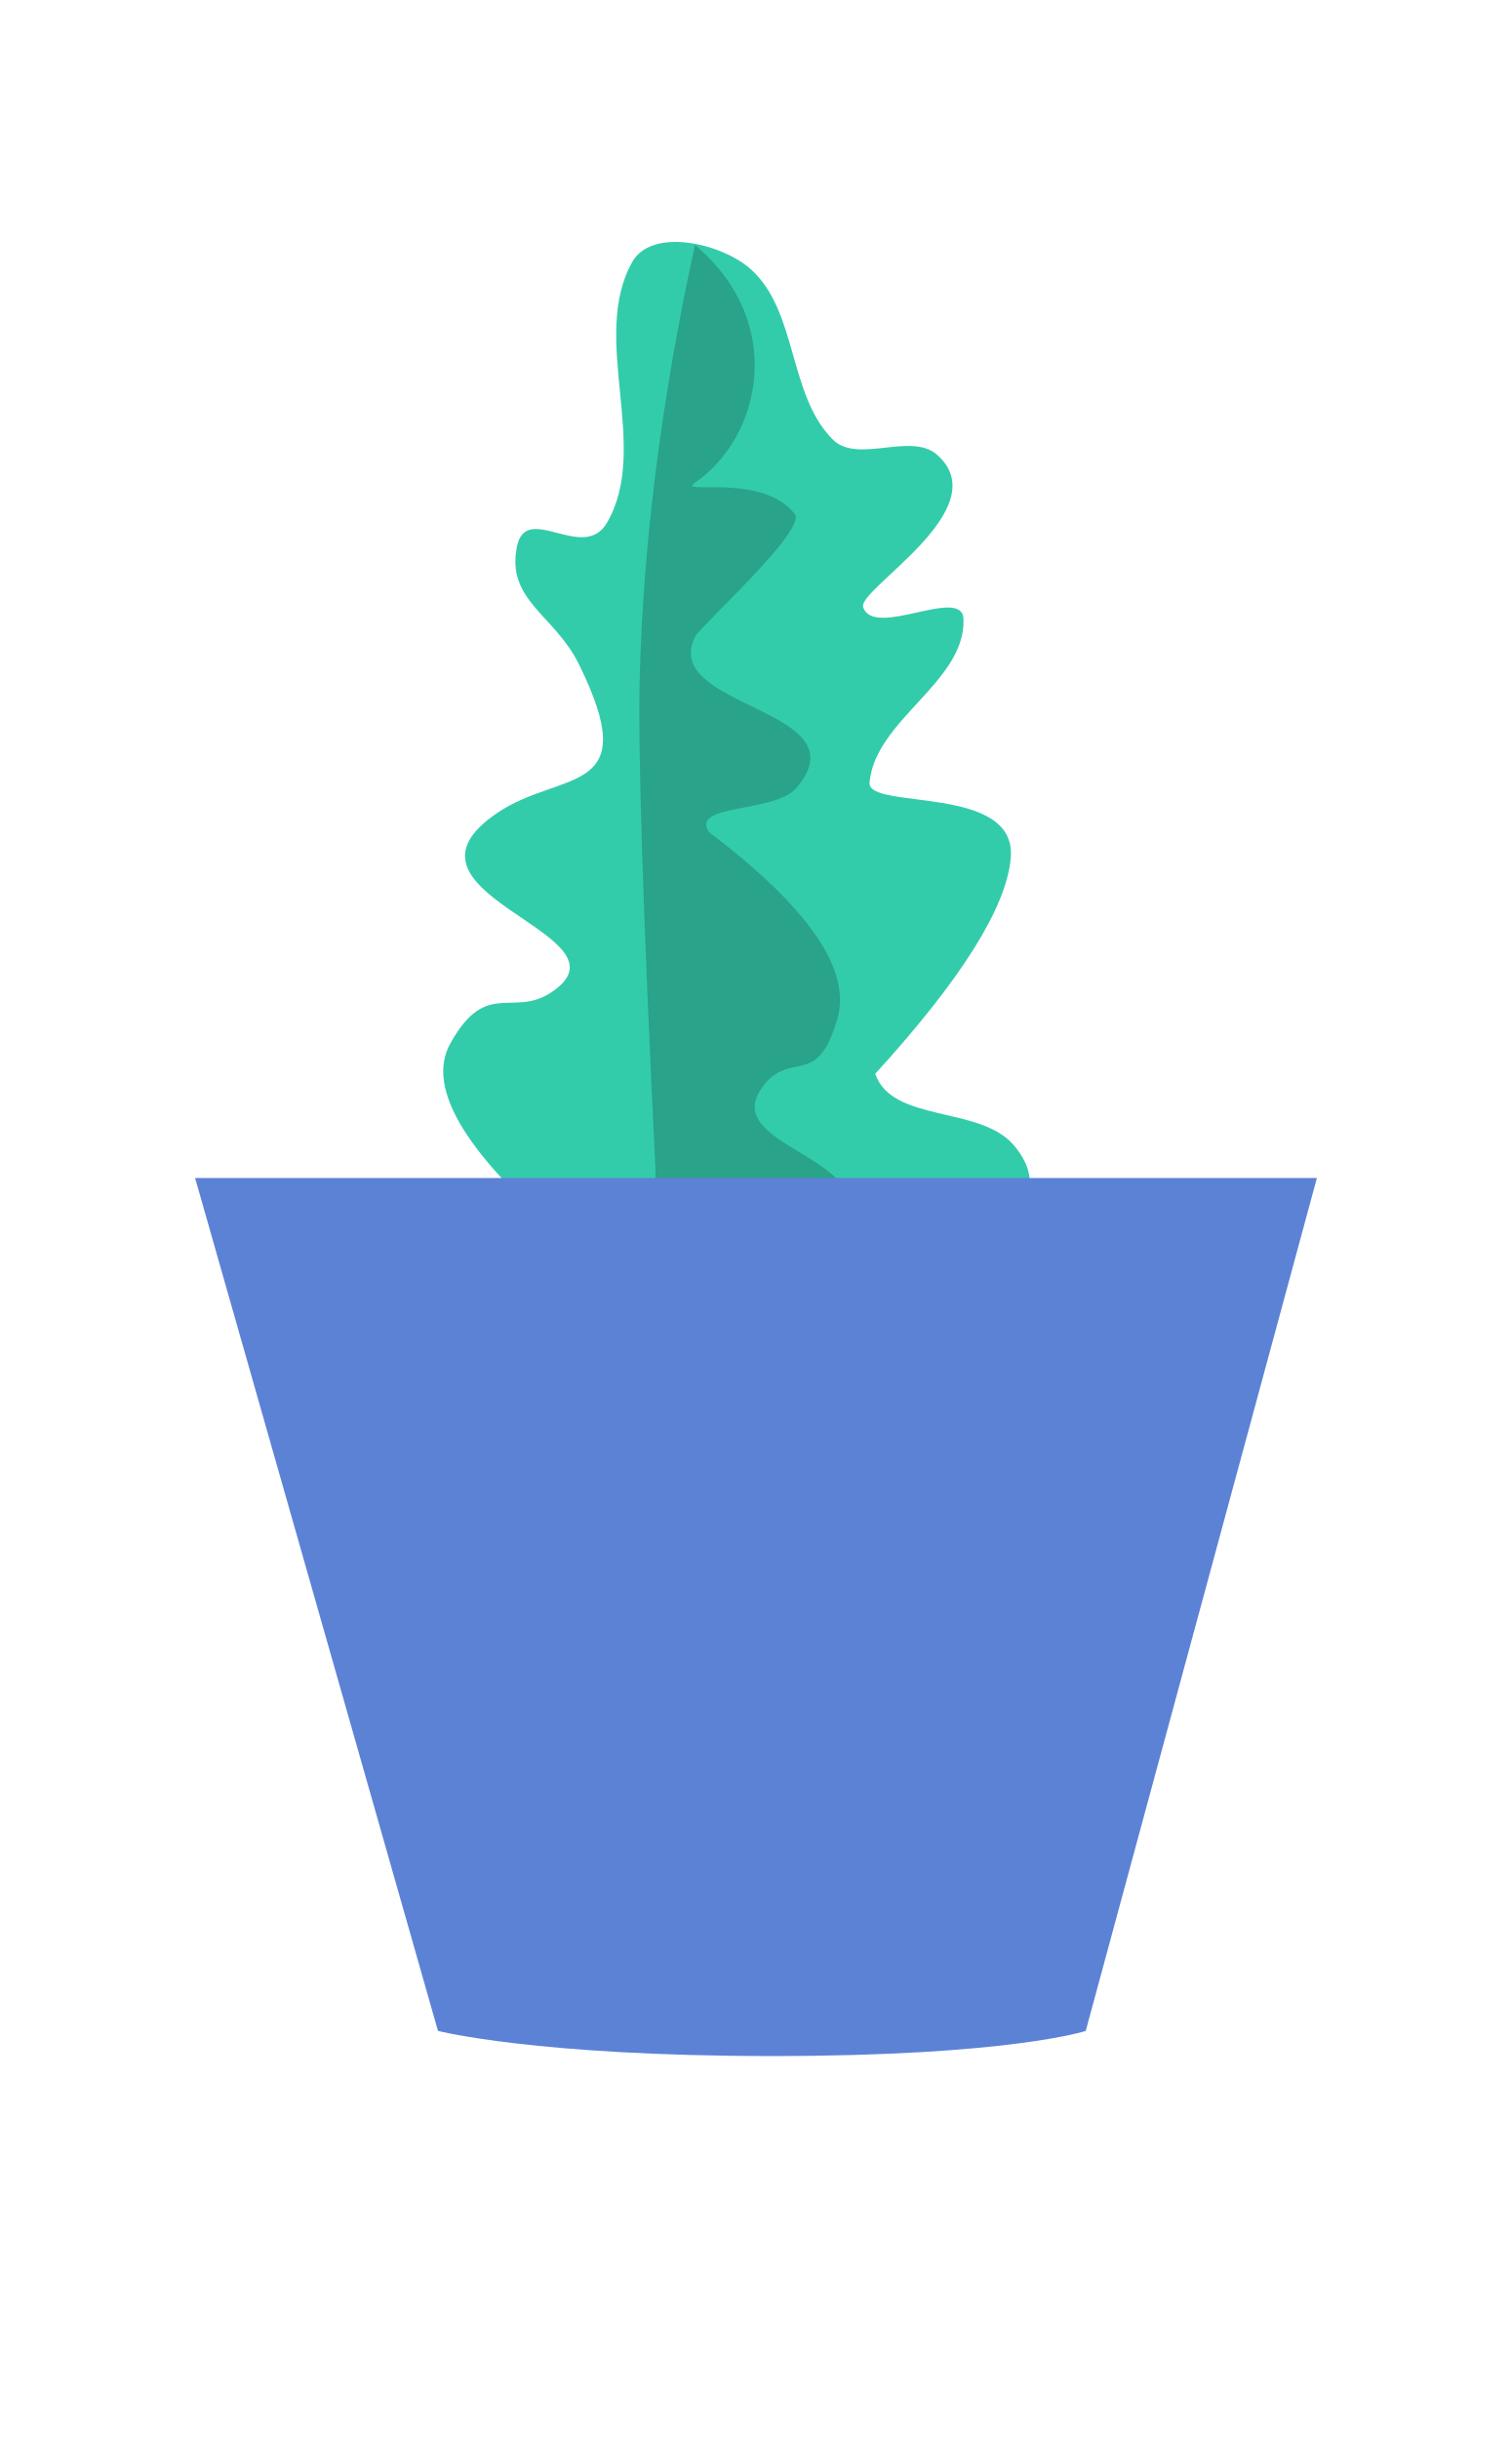
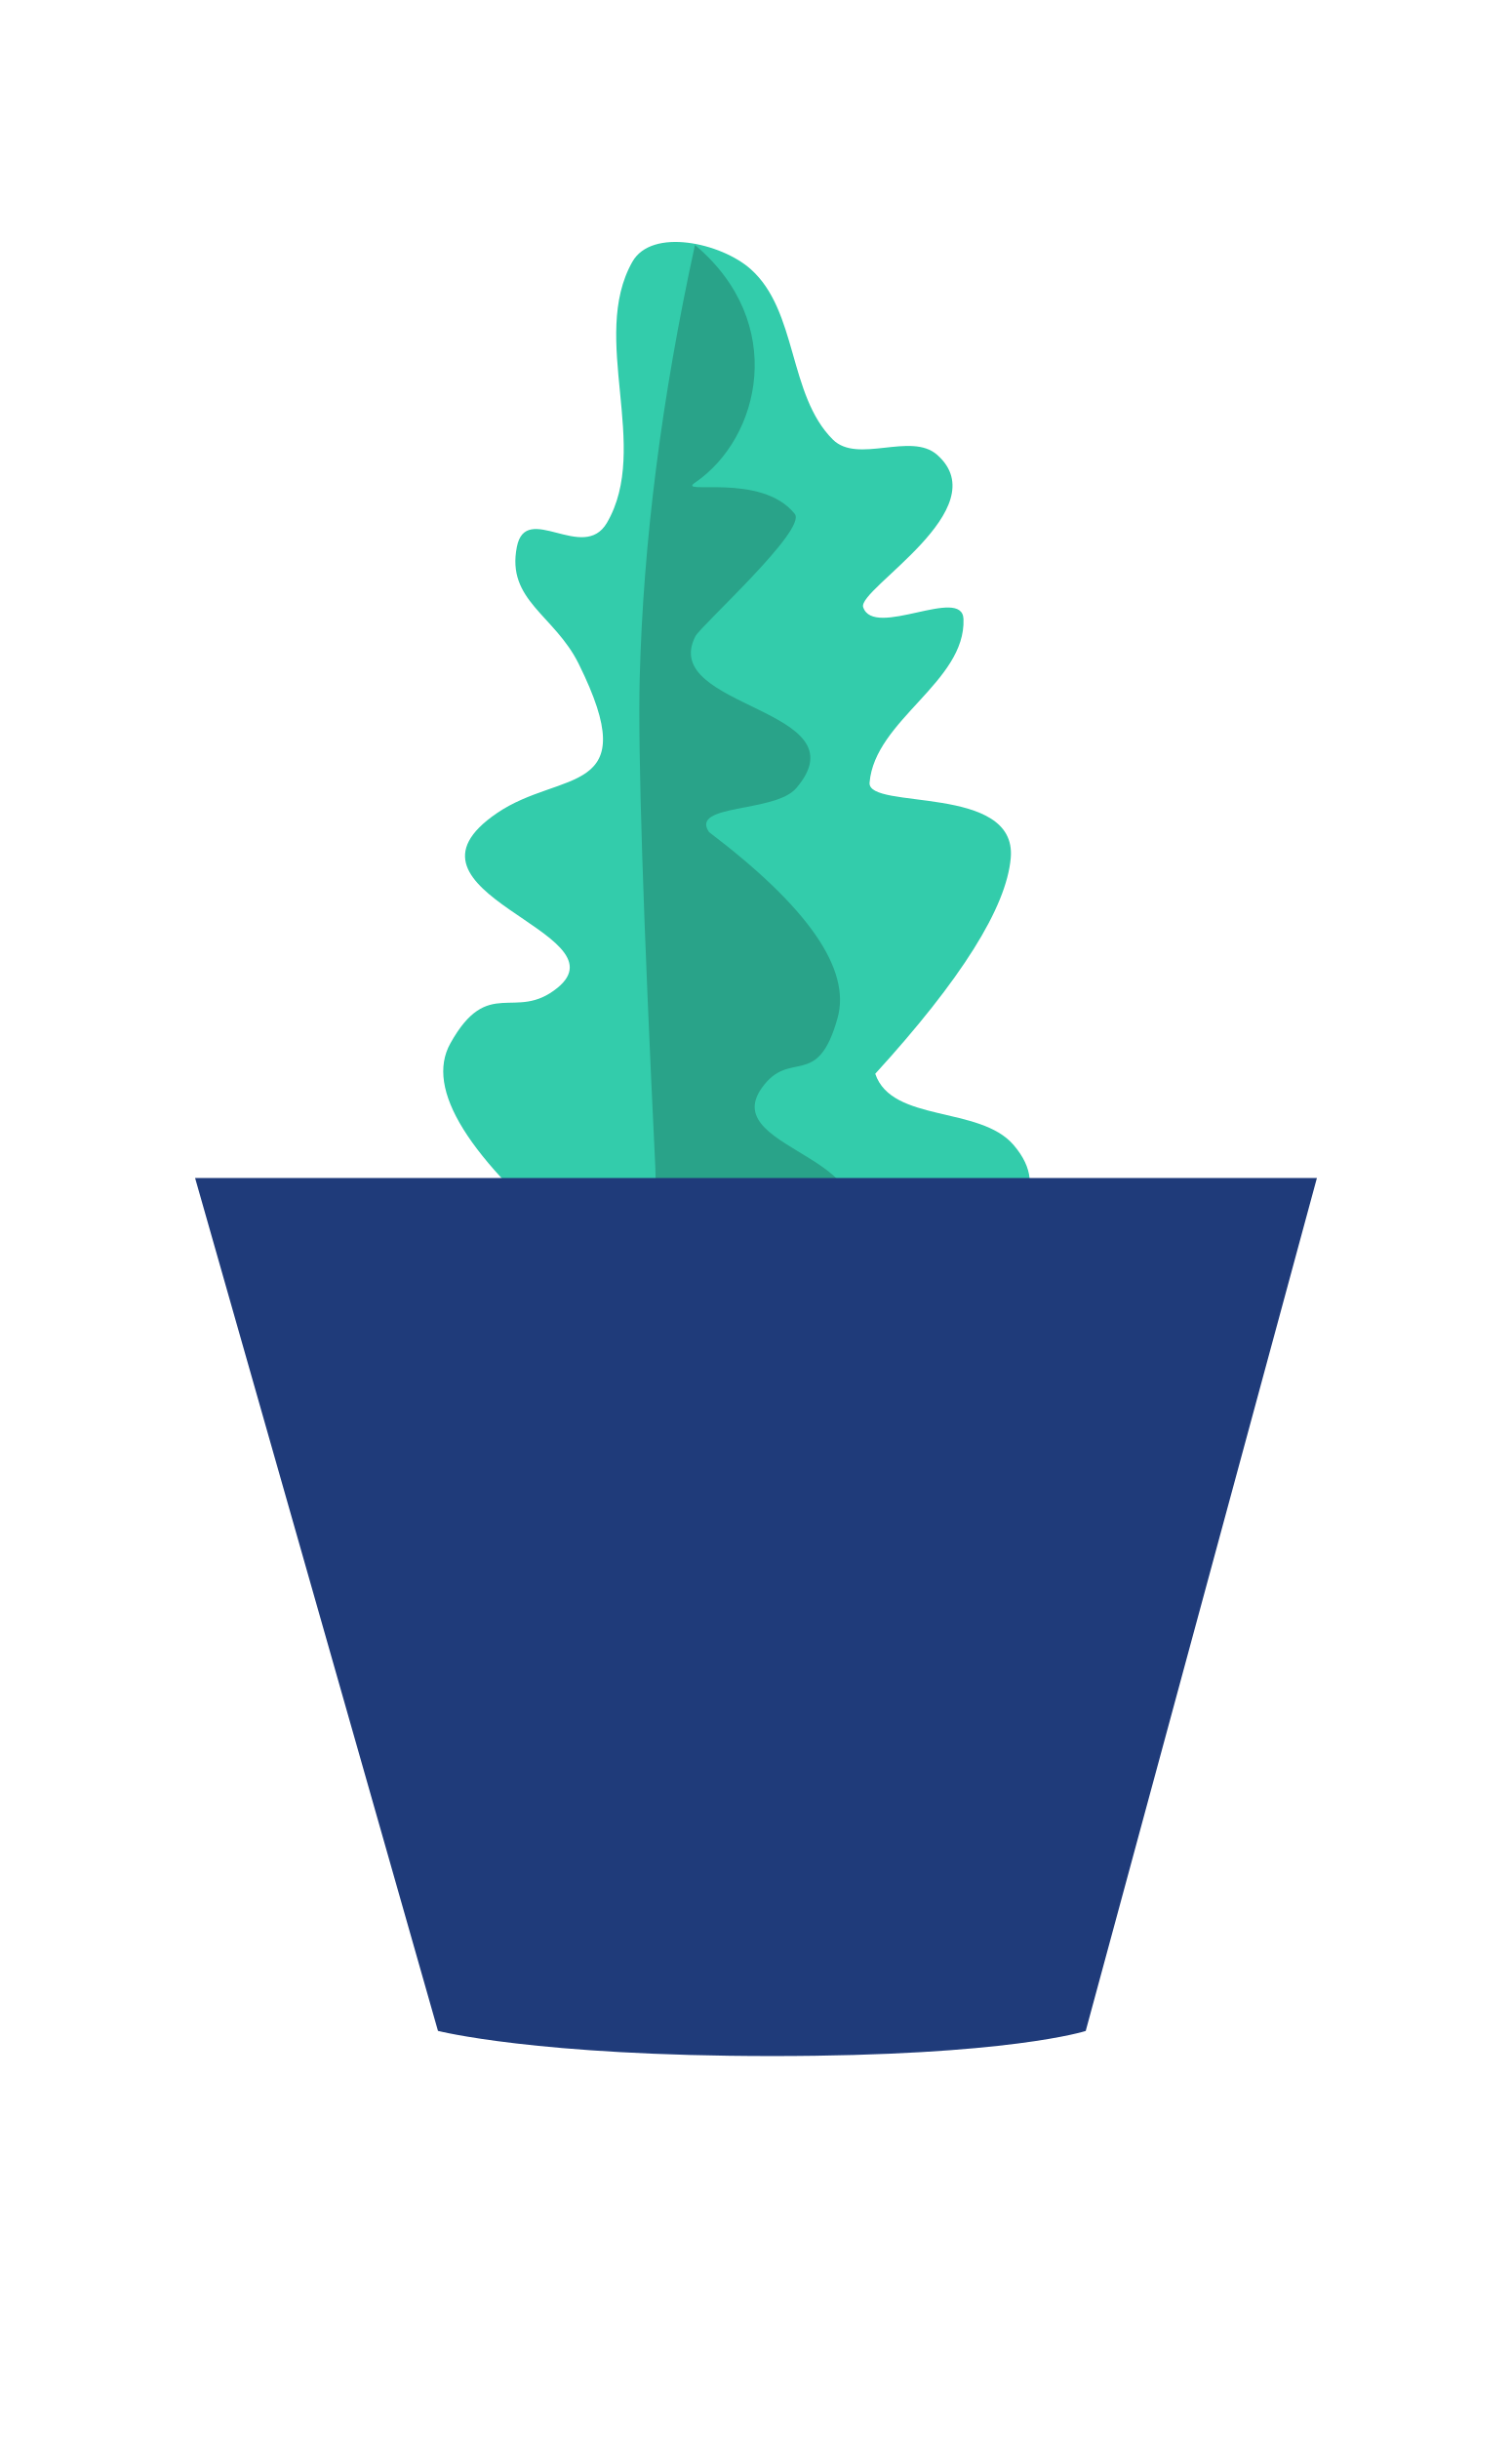
<svg xmlns="http://www.w3.org/2000/svg" width="62" height="100" viewBox="0 0 62 100">
  <g fill="none" fill-rule="evenodd" transform="translate(8 9)">
    <path fill="#33CCAB" d="M15.77,67.635 C4.596,57.97 11.913,61.189 15.891,57.192 C16.908,56.17 12.428,57.442 10.844,55.631 C10.248,54.95 16.102,51.332 16.426,50.907 C18.603,48.054 7.91,47.495 11.762,44.407 C12.95,43.454 17.337,44.08 16.426,42.86 C11.571,39.501 9.58,36.846 10.452,34.895 C11.76,31.968 13.023,33.801 14.631,32.239 C17.232,29.713 7.044,28.985 11.54,25.315 C14.005,23.302 17.531,24.167 14.34,18.93 C13.174,17.015 11.151,16.598 11.397,14.369 C11.608,12.467 14.171,14.799 14.989,13.069 C16.521,9.828 13.609,5.578 15.096,2.317 C15.768,0.844 18.65,1.226 19.95,2.19 C22.028,3.731 21.933,7.201 23.919,8.86 C25.026,9.784 27.08,8.254 28.239,9.114 C30.917,11.1 25.452,14.884 25.758,15.598 C26.304,16.867 29.729,14.357 29.899,15.727 C30.217,18.285 26.636,20.165 26.647,22.742 C26.652,23.892 32.683,22.252 32.683,25.315 C32.683,27.356 31.095,30.456 27.919,34.614 C28.772,36.561 32.303,35.539 33.823,37.026 C37.431,40.555 27.589,43.495 30.43,47.164 C31.28,48.261 33.524,47.027 34.52,47.938 C37.768,50.907 27.245,51.577 30.999,55.481 C32.18,56.709 34.966,55.147 36.01,56.494 C38.209,59.332 33.04,64.265 31.663,65.137" transform="rotate(5 23.193 34.486)" />
    <path fill="#29A389" d="M21.75,66.577 C18.191,63.136 19.612,58.501 22.43,56.855 C23.243,56.379 19.69,57.105 18.437,55.294 C17.965,54.612 22.596,50.995 22.853,50.57 C24.575,47.717 16.115,47.158 19.163,44.07 C20.102,43.117 23.573,43.743 22.853,42.523 C19.012,39.164 17.436,36.509 18.126,34.558 C19.161,31.631 20.16,33.464 21.433,31.902 C23.491,29.376 15.43,28.648 18.987,24.978 C20.938,22.965 23.727,23.83 21.203,18.593 C20.28,16.678 18.679,16.261 18.874,14.032 C19.041,12.13 21.069,14.462 21.716,12.732 C22.928,9.491 20.624,5.241 21.801,1.98 C22.332,0.507 24.612,0.889 25.641,1.853 C26.737,2.88 26.86,11.911 26.01,28.944 C25.787,39.367 25.534,46.05 25.252,48.993 C24.717,54.574 23.55,60.435 21.75,66.577 Z" transform="rotate(176 22.268 33.789)" />
-     <path fill="#5C82D6" d="M0,39.299 L9.959,74.267 C9.959,74.267 13.956,75.299 23.664,75.299 C33.371,75.299 36.52,74.27 36.52,74.27 L46,39.299" />
+     <path fill="#1F3B7A" d="M0,39.299 L9.959,74.267 C9.959,74.267 13.956,75.299 23.664,75.299 C33.371,75.299 36.52,74.27 36.52,74.27 L46,39.299" />
  </g>
</svg>
